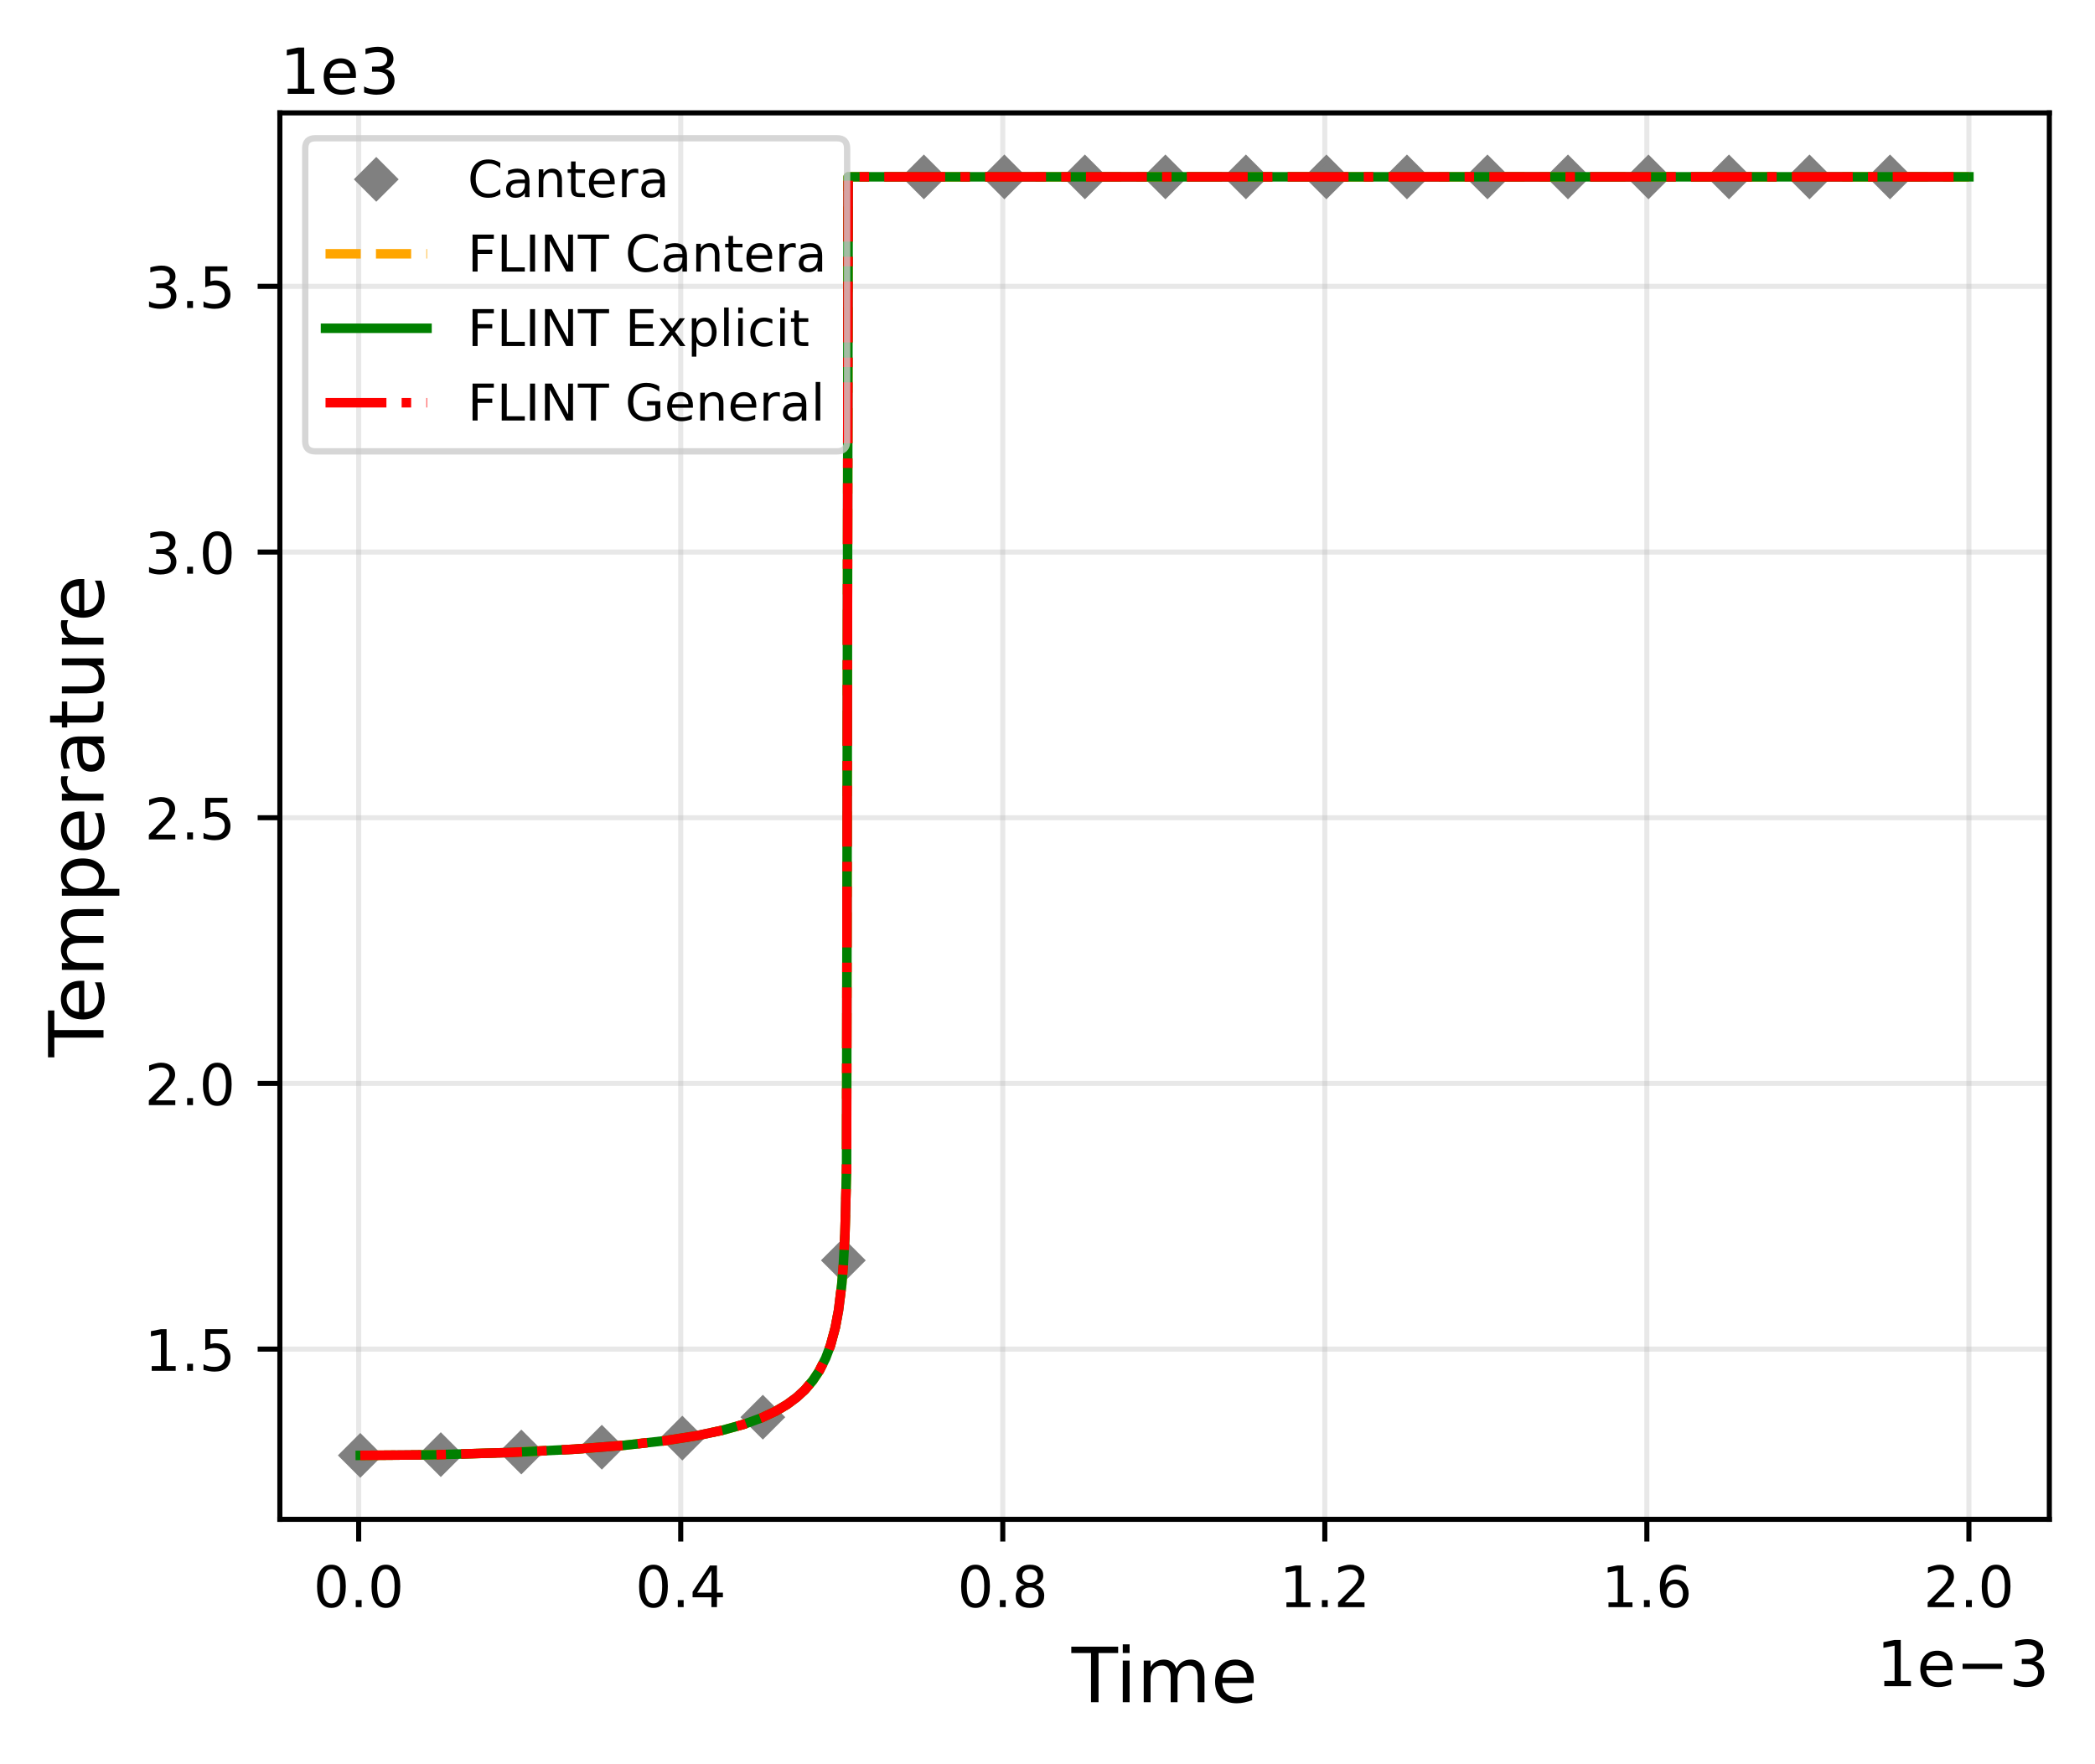
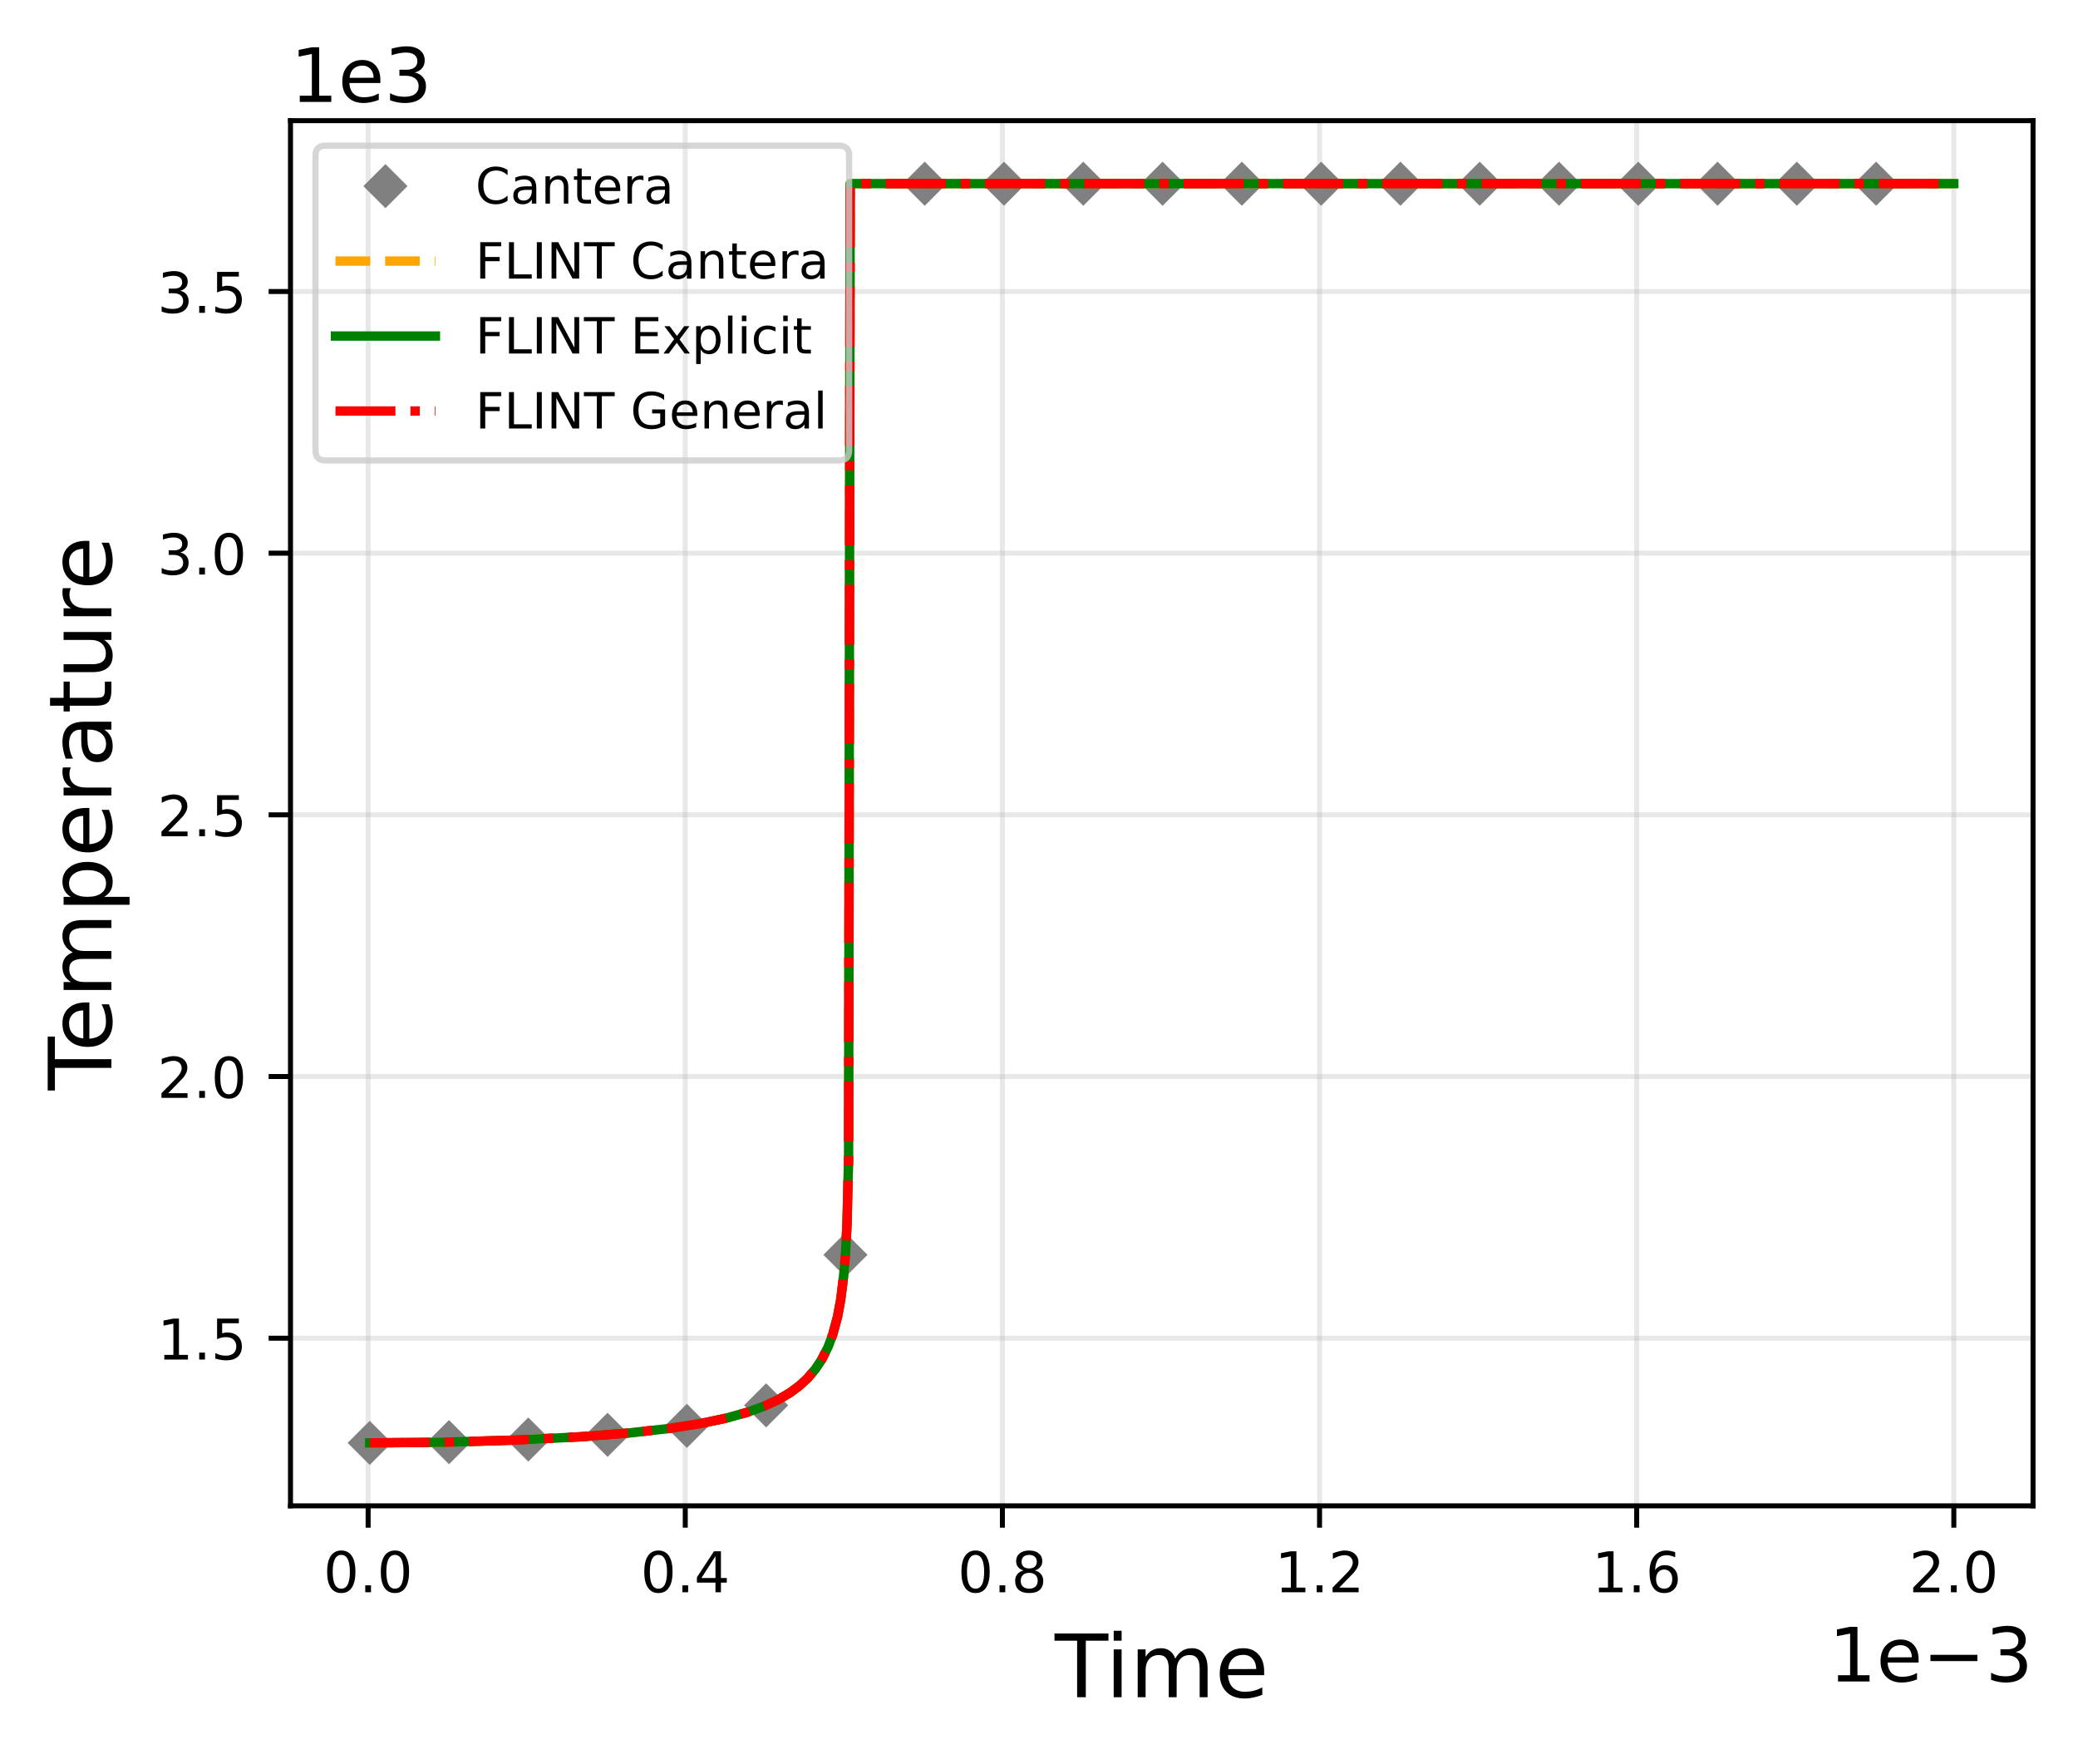
- <svg xmlns="http://www.w3.org/2000/svg" xmlns:xlink="http://www.w3.org/1999/xlink" width="330.327pt" height="278.082pt" viewBox="0 0 330.327 278.082" version="1.1">
+ <svg xmlns="http://www.w3.org/2000/svg" xmlns:xlink="http://www.w3.org/1999/xlink" width="332.713pt" height="282.278pt" viewBox="0 0 332.713 282.278" version="1.1">
  <defs>
    <style type="text/css">*{stroke-linejoin: round; stroke-linecap: butt}</style>
  </defs>
  <g id="figure_1">
    <g id="patch_1">
-       <path d="M -0 278.082  L 330.327 278.082  L 330.327 0  L -0 0  L -0 278.082  z " style="fill: none" />
+       <path d="M 0 282.278  L 332.713 282.278  L 332.713 0  L 0 0  L 0 282.278  z " style="fill: none" />
    </g>
    <g id="axes_1">
      <g id="patch_2">
-         <path d="M 44.127 239.558  L 323.127 239.558  L 323.127 17.798  L 44.127 17.798  L 44.127 239.558  z " style="fill: none" />
+         <path d="M 46.513 241.077  L 325.513 241.077  L 325.513 19.317  L 46.513 19.317  L 46.513 241.077  z " style="fill: none" />
      </g>
      <g id="matplotlib.axis_1">
        <g id="xtick_1">
          <g id="line2d_1">
-             <path d="M 56.554 239.558  L 56.554 17.798  " clip-path="url(#p3780b10b42)" style="fill: none; stroke: #b0b0b0; stroke-opacity: 0.3; stroke-width: 0.8; stroke-linecap: square" />
+             <path d="M 58.941 241.077  L 58.941 19.317  " clip-path="url(#pec28807098)" style="fill: none; stroke: #b0b0b0; stroke-opacity: 0.3; stroke-width: 0.8; stroke-linecap: square" />
          </g>
          <g id="line2d_2">
            <defs>
-               <path id="me0c2a5c235" d="M 0 0  L 0 3.5  " style="stroke: #000000; stroke-width: 0.8" />
+               <path id="m7f41c0d126" d="M 0 0  L 0 3.5  " style="stroke: #000000; stroke-width: 0.8" />
            </defs>
            <g>
-               <use xlink:href="#me0c2a5c235" x="56.554" y="239.558" style="stroke: #000000; stroke-width: 0.8" />
+               <use xlink:href="#m7f41c0d126" x="58.941" y="241.077" style="stroke: #000000; stroke-width: 0.8" />
            </g>
          </g>
          <g id="text_1">
-             <text style="font: 9px 'DejaVu Sans', 'Bitstream Vera Sans', 'Computer Modern Sans Serif', 'Lucida Grande', 'Verdana', 'Geneva', 'Lucid', 'Arial', 'Helvetica', 'Avant Garde', sans-serif; text-anchor: middle" x="56.554" y="253.397" transform="rotate(-0 56.55449 253.397)">0.0</text>
+             <text style="font-size: 9px; font-family: 'DejaVu Sans', 'Bitstream Vera Sans', 'Computer Modern Sans Serif', 'Lucida Grande', 'Verdana', 'Geneva', 'Lucid', 'Arial', 'Helvetica', 'Avant Garde', sans-serif; text-anchor: middle" x="58.941" y="254.915" transform="rotate(-0 58.94074 254.9151)">0.0</text>
          </g>
        </g>
        <g id="xtick_2">
          <g id="line2d_3">
-             <path d="M 107.333 239.558  L 107.333 17.798  " clip-path="url(#p3780b10b42)" style="fill: none; stroke: #b0b0b0; stroke-opacity: 0.3; stroke-width: 0.8; stroke-linecap: square" />
+             <path d="M 109.719 241.077  L 109.719 19.317  " clip-path="url(#pec28807098)" style="fill: none; stroke: #b0b0b0; stroke-opacity: 0.3; stroke-width: 0.8; stroke-linecap: square" />
          </g>
          <g id="line2d_4">
            <g>
-               <use xlink:href="#me0c2a5c235" x="107.333" y="239.558" style="stroke: #000000; stroke-width: 0.8" />
+               <use xlink:href="#m7f41c0d126" x="109.719" y="241.077" style="stroke: #000000; stroke-width: 0.8" />
            </g>
          </g>
          <g id="text_2">
-             <text style="font: 9px 'DejaVu Sans', 'Bitstream Vera Sans', 'Computer Modern Sans Serif', 'Lucida Grande', 'Verdana', 'Geneva', 'Lucid', 'Arial', 'Helvetica', 'Avant Garde', sans-serif; text-anchor: middle" x="107.333" y="253.397" transform="rotate(-0 107.3325 253.397)">0.4</text>
+             <text style="font-size: 9px; font-family: 'DejaVu Sans', 'Bitstream Vera Sans', 'Computer Modern Sans Serif', 'Lucida Grande', 'Verdana', 'Geneva', 'Lucid', 'Arial', 'Helvetica', 'Avant Garde', sans-serif; text-anchor: middle" x="109.719" y="254.915" transform="rotate(-0 109.7188 254.9151)">0.4</text>
          </g>
        </g>
        <g id="xtick_3">
          <g id="line2d_5">
-             <path d="M 158.111 239.558  L 158.111 17.798  " clip-path="url(#p3780b10b42)" style="fill: none; stroke: #b0b0b0; stroke-opacity: 0.3; stroke-width: 0.8; stroke-linecap: square" />
+             <path d="M 160.497 241.077  L 160.497 19.317  " clip-path="url(#pec28807098)" style="fill: none; stroke: #b0b0b0; stroke-opacity: 0.3; stroke-width: 0.8; stroke-linecap: square" />
          </g>
          <g id="line2d_6">
            <g>
-               <use xlink:href="#me0c2a5c235" x="158.111" y="239.558" style="stroke: #000000; stroke-width: 0.8" />
+               <use xlink:href="#m7f41c0d126" x="160.497" y="241.077" style="stroke: #000000; stroke-width: 0.8" />
            </g>
          </g>
          <g id="text_3">
-             <text style="font: 9px 'DejaVu Sans', 'Bitstream Vera Sans', 'Computer Modern Sans Serif', 'Lucida Grande', 'Verdana', 'Geneva', 'Lucid', 'Arial', 'Helvetica', 'Avant Garde', sans-serif; text-anchor: middle" x="158.111" y="253.397" transform="rotate(-0 158.1106 253.397)">0.8</text>
+             <text style="font-size: 9px; font-family: 'DejaVu Sans', 'Bitstream Vera Sans', 'Computer Modern Sans Serif', 'Lucida Grande', 'Verdana', 'Geneva', 'Lucid', 'Arial', 'Helvetica', 'Avant Garde', sans-serif; text-anchor: middle" x="160.497" y="254.915" transform="rotate(-0 160.4968 254.9151)">0.8</text>
          </g>
        </g>
        <g id="xtick_4">
          <g id="line2d_7">
-             <path d="M 208.889 239.558  L 208.889 17.798  " clip-path="url(#p3780b10b42)" style="fill: none; stroke: #b0b0b0; stroke-opacity: 0.3; stroke-width: 0.8; stroke-linecap: square" />
+             <path d="M 211.275 241.077  L 211.275 19.317  " clip-path="url(#pec28807098)" style="fill: none; stroke: #b0b0b0; stroke-opacity: 0.3; stroke-width: 0.8; stroke-linecap: square" />
          </g>
          <g id="line2d_8">
            <g>
-               <use xlink:href="#me0c2a5c235" x="208.889" y="239.558" style="stroke: #000000; stroke-width: 0.8" />
+               <use xlink:href="#m7f41c0d126" x="211.275" y="241.077" style="stroke: #000000; stroke-width: 0.8" />
            </g>
          </g>
          <g id="text_4">
-             <text style="font: 9px 'DejaVu Sans', 'Bitstream Vera Sans', 'Computer Modern Sans Serif', 'Lucida Grande', 'Verdana', 'Geneva', 'Lucid', 'Arial', 'Helvetica', 'Avant Garde', sans-serif; text-anchor: middle" x="208.889" y="253.397" transform="rotate(-0 208.8886 253.397)">1.2</text>
+             <text style="font-size: 9px; font-family: 'DejaVu Sans', 'Bitstream Vera Sans', 'Computer Modern Sans Serif', 'Lucida Grande', 'Verdana', 'Geneva', 'Lucid', 'Arial', 'Helvetica', 'Avant Garde', sans-serif; text-anchor: middle" x="211.275" y="254.915" transform="rotate(-0 211.2749 254.9151)">1.2</text>
          </g>
        </g>
        <g id="xtick_5">
          <g id="line2d_9">
-             <path d="M 259.667 239.558  L 259.667 17.798  " clip-path="url(#p3780b10b42)" style="fill: none; stroke: #b0b0b0; stroke-opacity: 0.3; stroke-width: 0.8; stroke-linecap: square" />
+             <path d="M 262.053 241.077  L 262.053 19.317  " clip-path="url(#pec28807098)" style="fill: none; stroke: #b0b0b0; stroke-opacity: 0.3; stroke-width: 0.8; stroke-linecap: square" />
          </g>
          <g id="line2d_10">
            <g>
-               <use xlink:href="#me0c2a5c235" x="259.667" y="239.558" style="stroke: #000000; stroke-width: 0.8" />
+               <use xlink:href="#m7f41c0d126" x="262.053" y="241.077" style="stroke: #000000; stroke-width: 0.8" />
            </g>
          </g>
          <g id="text_5">
-             <text style="font: 9px 'DejaVu Sans', 'Bitstream Vera Sans', 'Computer Modern Sans Serif', 'Lucida Grande', 'Verdana', 'Geneva', 'Lucid', 'Arial', 'Helvetica', 'Avant Garde', sans-serif; text-anchor: middle" x="259.667" y="253.397" transform="rotate(-0 259.6667 253.397)">1.6</text>
+             <text style="font-size: 9px; font-family: 'DejaVu Sans', 'Bitstream Vera Sans', 'Computer Modern Sans Serif', 'Lucida Grande', 'Verdana', 'Geneva', 'Lucid', 'Arial', 'Helvetica', 'Avant Garde', sans-serif; text-anchor: middle" x="262.053" y="254.915" transform="rotate(-0 262.0529 254.9151)">1.6</text>
          </g>
        </g>
        <g id="xtick_6">
          <g id="line2d_11">
-             <path d="M 310.445 239.558  L 310.445 17.798  " clip-path="url(#p3780b10b42)" style="fill: none; stroke: #b0b0b0; stroke-opacity: 0.3; stroke-width: 0.8; stroke-linecap: square" />
+             <path d="M 312.831 241.077  L 312.831 19.317  " clip-path="url(#pec28807098)" style="fill: none; stroke: #b0b0b0; stroke-opacity: 0.3; stroke-width: 0.8; stroke-linecap: square" />
          </g>
          <g id="line2d_12">
            <g>
-               <use xlink:href="#me0c2a5c235" x="310.445" y="239.558" style="stroke: #000000; stroke-width: 0.8" />
+               <use xlink:href="#m7f41c0d126" x="312.831" y="241.077" style="stroke: #000000; stroke-width: 0.8" />
            </g>
          </g>
          <g id="text_6">
-             <text style="font: 9px 'DejaVu Sans', 'Bitstream Vera Sans', 'Computer Modern Sans Serif', 'Lucida Grande', 'Verdana', 'Geneva', 'Lucid', 'Arial', 'Helvetica', 'Avant Garde', sans-serif; text-anchor: middle" x="310.445" y="253.397" transform="rotate(-0 310.4447 253.397)">2.0</text>
+             <text style="font-size: 9px; font-family: 'DejaVu Sans', 'Bitstream Vera Sans', 'Computer Modern Sans Serif', 'Lucida Grande', 'Verdana', 'Geneva', 'Lucid', 'Arial', 'Helvetica', 'Avant Garde', sans-serif; text-anchor: middle" x="312.831" y="254.915" transform="rotate(-0 312.831 254.9151)">2.0</text>
          </g>
        </g>
        <g id="text_7">
-           <text style="font: 12px 'DejaVu Sans', 'Bitstream Vera Sans', 'Computer Modern Sans Serif', 'Lucida Grande', 'Verdana', 'Geneva', 'Lucid', 'Arial', 'Helvetica', 'Avant Garde', sans-serif; text-anchor: middle" x="183.627" y="268.387" transform="rotate(-0 183.6266 268.3869)">Time</text>
+           <text style="font-size: 14px; font-family: 'DejaVu Sans', 'Bitstream Vera Sans', 'Computer Modern Sans Serif', 'Lucida Grande', 'Verdana', 'Geneva', 'Lucid', 'Arial', 'Helvetica', 'Avant Garde', sans-serif; text-anchor: middle" x="186.013" y="271.715" transform="rotate(-0 186.0128 271.715)">Time</text>
        </g>
        <g id="text_8">
-           <text style="font: 10px 'DejaVu Sans', 'Bitstream Vera Sans', 'Computer Modern Sans Serif', 'Lucida Grande', 'Verdana', 'Geneva', 'Lucid', 'Arial', 'Helvetica', 'Avant Garde', sans-serif; text-anchor: end" x="323.127" y="265.867" transform="rotate(-0 323.1266 265.8672)">1e−3</text>
+           <text style="font-size: 12px; font-family: 'DejaVu Sans', 'Bitstream Vera Sans', 'Computer Modern Sans Serif', 'Lucida Grande', 'Verdana', 'Geneva', 'Lucid', 'Arial', 'Helvetica', 'Avant Garde', sans-serif; text-anchor: end" x="325.513" y="269.194" transform="rotate(-0 325.5128 269.1944)">1e−3</text>
        </g>
      </g>
      <g id="matplotlib.axis_2">
        <g id="ytick_1">
          <g id="line2d_13">
-             <path d="M 44.127 212.72  L 323.127 212.72  " clip-path="url(#p3780b10b42)" style="fill: none; stroke: #b0b0b0; stroke-opacity: 0.3; stroke-width: 0.8; stroke-linecap: square" />
+             <path d="M 46.513 214.239  L 325.513 214.239  " clip-path="url(#pec28807098)" style="fill: none; stroke: #b0b0b0; stroke-opacity: 0.3; stroke-width: 0.8; stroke-linecap: square" />
          </g>
          <g id="line2d_14">
            <defs>
-               <path id="m0963057e8f" d="M 0 0  L -3.5 0  " style="stroke: #000000; stroke-width: 0.8" />
+               <path id="m26da97fa0d" d="M 0 0  L -3.5 0  " style="stroke: #000000; stroke-width: 0.8" />
            </defs>
            <g>
-               <use xlink:href="#m0963057e8f" x="44.127" y="212.72" style="stroke: #000000; stroke-width: 0.8" />
+               <use xlink:href="#m26da97fa0d" x="46.513" y="214.239" style="stroke: #000000; stroke-width: 0.8" />
            </g>
          </g>
          <g id="text_9">
-             <text style="font: 9px 'DejaVu Sans', 'Bitstream Vera Sans', 'Computer Modern Sans Serif', 'Lucida Grande', 'Verdana', 'Geneva', 'Lucid', 'Arial', 'Helvetica', 'Avant Garde', sans-serif; text-anchor: end" x="37.127" y="216.139" transform="rotate(-0 37.12656 216.1392)">1.5</text>
+             <text style="font-size: 9px; font-family: 'DejaVu Sans', 'Bitstream Vera Sans', 'Computer Modern Sans Serif', 'Lucida Grande', 'Verdana', 'Geneva', 'Lucid', 'Arial', 'Helvetica', 'Avant Garde', sans-serif; text-anchor: end" x="39.513" y="217.658" transform="rotate(-0 39.51281 217.6576)">1.5</text>
          </g>
        </g>
        <g id="ytick_2">
          <g id="line2d_15">
-             <path d="M 44.127 170.827  L 323.127 170.827  " clip-path="url(#p3780b10b42)" style="fill: none; stroke: #b0b0b0; stroke-opacity: 0.3; stroke-width: 0.8; stroke-linecap: square" />
+             <path d="M 46.513 172.345  L 325.513 172.345  " clip-path="url(#pec28807098)" style="fill: none; stroke: #b0b0b0; stroke-opacity: 0.3; stroke-width: 0.8; stroke-linecap: square" />
          </g>
          <g id="line2d_16">
            <g>
-               <use xlink:href="#m0963057e8f" x="44.127" y="170.827" style="stroke: #000000; stroke-width: 0.8" />
+               <use xlink:href="#m26da97fa0d" x="46.513" y="172.345" style="stroke: #000000; stroke-width: 0.8" />
            </g>
          </g>
          <g id="text_10">
-             <text style="font: 9px 'DejaVu Sans', 'Bitstream Vera Sans', 'Computer Modern Sans Serif', 'Lucida Grande', 'Verdana', 'Geneva', 'Lucid', 'Arial', 'Helvetica', 'Avant Garde', sans-serif; text-anchor: end" x="37.127" y="174.246" transform="rotate(-0 37.12656 174.246)">2.0</text>
+             <text style="font-size: 9px; font-family: 'DejaVu Sans', 'Bitstream Vera Sans', 'Computer Modern Sans Serif', 'Lucida Grande', 'Verdana', 'Geneva', 'Lucid', 'Arial', 'Helvetica', 'Avant Garde', sans-serif; text-anchor: end" x="39.513" y="175.764" transform="rotate(-0 39.51281 175.7644)">2.0</text>
          </g>
        </g>
        <g id="ytick_3">
          <g id="line2d_17">
-             <path d="M 44.127 128.934  L 323.127 128.934  " clip-path="url(#p3780b10b42)" style="fill: none; stroke: #b0b0b0; stroke-opacity: 0.3; stroke-width: 0.8; stroke-linecap: square" />
+             <path d="M 46.513 130.452  L 325.513 130.452  " clip-path="url(#pec28807098)" style="fill: none; stroke: #b0b0b0; stroke-opacity: 0.3; stroke-width: 0.8; stroke-linecap: square" />
          </g>
          <g id="line2d_18">
            <g>
-               <use xlink:href="#m0963057e8f" x="44.127" y="128.934" style="stroke: #000000; stroke-width: 0.8" />
+               <use xlink:href="#m26da97fa0d" x="46.513" y="130.452" style="stroke: #000000; stroke-width: 0.8" />
            </g>
          </g>
          <g id="text_11">
-             <text style="font: 9px 'DejaVu Sans', 'Bitstream Vera Sans', 'Computer Modern Sans Serif', 'Lucida Grande', 'Verdana', 'Geneva', 'Lucid', 'Arial', 'Helvetica', 'Avant Garde', sans-serif; text-anchor: end" x="37.127" y="132.353" transform="rotate(-0 37.12656 132.3529)">2.5</text>
+             <text style="font-size: 9px; font-family: 'DejaVu Sans', 'Bitstream Vera Sans', 'Computer Modern Sans Serif', 'Lucida Grande', 'Verdana', 'Geneva', 'Lucid', 'Arial', 'Helvetica', 'Avant Garde', sans-serif; text-anchor: end" x="39.513" y="133.871" transform="rotate(-0 39.51281 133.8713)">2.5</text>
          </g>
        </g>
        <g id="ytick_4">
          <g id="line2d_19">
-             <path d="M 44.127 87.04  L 323.127 87.04  " clip-path="url(#p3780b10b42)" style="fill: none; stroke: #b0b0b0; stroke-opacity: 0.3; stroke-width: 0.8; stroke-linecap: square" />
+             <path d="M 46.513 88.559  L 325.513 88.559  " clip-path="url(#pec28807098)" style="fill: none; stroke: #b0b0b0; stroke-opacity: 0.3; stroke-width: 0.8; stroke-linecap: square" />
          </g>
          <g id="line2d_20">
            <g>
-               <use xlink:href="#m0963057e8f" x="44.127" y="87.04" style="stroke: #000000; stroke-width: 0.8" />
+               <use xlink:href="#m26da97fa0d" x="46.513" y="88.559" style="stroke: #000000; stroke-width: 0.8" />
            </g>
          </g>
          <g id="text_12">
-             <text style="font: 9px 'DejaVu Sans', 'Bitstream Vera Sans', 'Computer Modern Sans Serif', 'Lucida Grande', 'Verdana', 'Geneva', 'Lucid', 'Arial', 'Helvetica', 'Avant Garde', sans-serif; text-anchor: end" x="37.127" y="90.46" transform="rotate(-0 37.12656 90.4597)">3.0</text>
+             <text style="font-size: 9px; font-family: 'DejaVu Sans', 'Bitstream Vera Sans', 'Computer Modern Sans Serif', 'Lucida Grande', 'Verdana', 'Geneva', 'Lucid', 'Arial', 'Helvetica', 'Avant Garde', sans-serif; text-anchor: end" x="39.513" y="91.978" transform="rotate(-0 39.51281 91.9781)">3.0</text>
          </g>
        </g>
        <g id="ytick_5">
          <g id="line2d_21">
-             <path d="M 44.127 45.147  L 323.127 45.147  " clip-path="url(#p3780b10b42)" style="fill: none; stroke: #b0b0b0; stroke-opacity: 0.3; stroke-width: 0.8; stroke-linecap: square" />
+             <path d="M 46.513 46.666  L 325.513 46.666  " clip-path="url(#pec28807098)" style="fill: none; stroke: #b0b0b0; stroke-opacity: 0.3; stroke-width: 0.8; stroke-linecap: square" />
          </g>
          <g id="line2d_22">
            <g>
-               <use xlink:href="#m0963057e8f" x="44.127" y="45.147" style="stroke: #000000; stroke-width: 0.8" />
+               <use xlink:href="#m26da97fa0d" x="46.513" y="46.666" style="stroke: #000000; stroke-width: 0.8" />
            </g>
          </g>
          <g id="text_13">
-             <text style="font: 9px 'DejaVu Sans', 'Bitstream Vera Sans', 'Computer Modern Sans Serif', 'Lucida Grande', 'Verdana', 'Geneva', 'Lucid', 'Arial', 'Helvetica', 'Avant Garde', sans-serif; text-anchor: end" x="37.127" y="48.567" transform="rotate(-0 37.12656 48.56654)">3.5</text>
+             <text style="font-size: 9px; font-family: 'DejaVu Sans', 'Bitstream Vera Sans', 'Computer Modern Sans Serif', 'Lucida Grande', 'Verdana', 'Geneva', 'Lucid', 'Arial', 'Helvetica', 'Avant Garde', sans-serif; text-anchor: end" x="39.513" y="50.085" transform="rotate(-0 39.51281 50.08494)">3.5</text>
          </g>
        </g>
        <g id="text_14">
-           <text style="font: 12px 'DejaVu Sans', 'Bitstream Vera Sans', 'Computer Modern Sans Serif', 'Lucida Grande', 'Verdana', 'Geneva', 'Lucid', 'Arial', 'Helvetica', 'Avant Garde', sans-serif; text-anchor: middle" x="16.318" y="128.678" transform="rotate(-90 16.31812 128.6784)">Temperature</text>
+           <text style="font-size: 14px; font-family: 'DejaVu Sans', 'Bitstream Vera Sans', 'Computer Modern Sans Serif', 'Lucida Grande', 'Verdana', 'Geneva', 'Lucid', 'Arial', 'Helvetica', 'Avant Garde', sans-serif; text-anchor: middle" x="17.837" y="130.197" transform="rotate(-90 17.83672 130.1972)">Temperature</text>
        </g>
        <g id="text_15">
-           <text style="font: 10px 'DejaVu Sans', 'Bitstream Vera Sans', 'Computer Modern Sans Serif', 'Lucida Grande', 'Verdana', 'Geneva', 'Lucid', 'Arial', 'Helvetica', 'Avant Garde', sans-serif; text-anchor: start" x="44.127" y="14.798" transform="rotate(-0 44.12656 14.79844)">1e3</text>
+           <text style="font-size: 12px; font-family: 'DejaVu Sans', 'Bitstream Vera Sans', 'Computer Modern Sans Serif', 'Lucida Grande', 'Verdana', 'Geneva', 'Lucid', 'Arial', 'Helvetica', 'Avant Garde', sans-serif; text-anchor: start" x="46.513" y="16.317" transform="rotate(-0 46.51281 16.31719)">1e3</text>
        </g>
      </g>
      <g id="line2d_23">
        <defs>
-           <path id="me7d24b44b6" d="M -0 2.828  L 2.828 0  L 0 -2.828  L -2.828 -0  z " style="stroke: #808080; stroke-linejoin: miter" />
+           <path id="m7fb944fcb3" d="M -0 2.828  L 2.828 0  L 0 -2.828  L -2.828 -0  z " style="stroke: #808080; stroke-linejoin: miter" />
        </defs>
-         <g clip-path="url(#p3780b10b42)">
-           <use xlink:href="#me7d24b44b6" x="56.808" y="229.477" style="fill: #808080; stroke: #808080; stroke-linejoin: miter" />
-           <use xlink:href="#me7d24b44b6" x="69.503" y="229.358" style="fill: #808080; stroke: #808080; stroke-linejoin: miter" />
-           <use xlink:href="#me7d24b44b6" x="82.197" y="228.943" style="fill: #808080; stroke: #808080; stroke-linejoin: miter" />
-           <use xlink:href="#me7d24b44b6" x="94.892" y="228.188" style="fill: #808080; stroke: #808080; stroke-linejoin: miter" />
-           <use xlink:href="#me7d24b44b6" x="107.586" y="226.751" style="fill: #808080; stroke: #808080; stroke-linejoin: miter" />
-           <use xlink:href="#me7d24b44b6" x="120.281" y="223.452" style="fill: #808080; stroke: #808080; stroke-linejoin: miter" />
-           <use xlink:href="#me7d24b44b6" x="132.975" y="198.727" style="fill: #808080; stroke: #808080; stroke-linejoin: miter" />
-           <use xlink:href="#me7d24b44b6" x="145.67" y="27.894" style="fill: #808080; stroke: #808080; stroke-linejoin: miter" />
-           <use xlink:href="#me7d24b44b6" x="158.364" y="27.894" style="fill: #808080; stroke: #808080; stroke-linejoin: miter" />
-           <use xlink:href="#me7d24b44b6" x="171.059" y="27.894" style="fill: #808080; stroke: #808080; stroke-linejoin: miter" />
-           <use xlink:href="#me7d24b44b6" x="183.754" y="27.894" style="fill: #808080; stroke: #808080; stroke-linejoin: miter" />
-           <use xlink:href="#me7d24b44b6" x="196.448" y="27.894" style="fill: #808080; stroke: #808080; stroke-linejoin: miter" />
-           <use xlink:href="#me7d24b44b6" x="209.143" y="27.894" style="fill: #808080; stroke: #808080; stroke-linejoin: miter" />
-           <use xlink:href="#me7d24b44b6" x="221.837" y="27.894" style="fill: #808080; stroke: #808080; stroke-linejoin: miter" />
-           <use xlink:href="#me7d24b44b6" x="234.532" y="27.894" style="fill: #808080; stroke: #808080; stroke-linejoin: miter" />
-           <use xlink:href="#me7d24b44b6" x="247.226" y="27.894" style="fill: #808080; stroke: #808080; stroke-linejoin: miter" />
-           <use xlink:href="#me7d24b44b6" x="259.921" y="27.894" style="fill: #808080; stroke: #808080; stroke-linejoin: miter" />
-           <use xlink:href="#me7d24b44b6" x="272.615" y="27.894" style="fill: #808080; stroke: #808080; stroke-linejoin: miter" />
-           <use xlink:href="#me7d24b44b6" x="285.31" y="27.894" style="fill: #808080; stroke: #808080; stroke-linejoin: miter" />
-           <use xlink:href="#me7d24b44b6" x="298.004" y="27.894" style="fill: #808080; stroke: #808080; stroke-linejoin: miter" />
+         <g clip-path="url(#pec28807098)">
+           <use xlink:href="#m7fb944fcb3" x="59.195" y="230.996" style="fill: #808080; stroke: #808080; stroke-linejoin: miter" />
+           <use xlink:href="#m7fb944fcb3" x="71.889" y="230.878" style="fill: #808080; stroke: #808080; stroke-linejoin: miter" />
+           <use xlink:href="#m7fb944fcb3" x="84.584" y="230.463" style="fill: #808080; stroke: #808080; stroke-linejoin: miter" />
+           <use xlink:href="#m7fb944fcb3" x="97.278" y="229.709" style="fill: #808080; stroke: #808080; stroke-linejoin: miter" />
+           <use xlink:href="#m7fb944fcb3" x="109.973" y="228.276" style="fill: #808080; stroke: #808080; stroke-linejoin: miter" />
+           <use xlink:href="#m7fb944fcb3" x="122.667" y="224.988" style="fill: #808080; stroke: #808080; stroke-linejoin: miter" />
+           <use xlink:href="#m7fb944fcb3" x="135.362" y="200.889" style="fill: #808080; stroke: #808080; stroke-linejoin: miter" />
+           <use xlink:href="#m7fb944fcb3" x="148.056" y="29.413" style="fill: #808080; stroke: #808080; stroke-linejoin: miter" />
+           <use xlink:href="#m7fb944fcb3" x="160.751" y="29.413" style="fill: #808080; stroke: #808080; stroke-linejoin: miter" />
+           <use xlink:href="#m7fb944fcb3" x="173.445" y="29.413" style="fill: #808080; stroke: #808080; stroke-linejoin: miter" />
+           <use xlink:href="#m7fb944fcb3" x="186.14" y="29.413" style="fill: #808080; stroke: #808080; stroke-linejoin: miter" />
+           <use xlink:href="#m7fb944fcb3" x="198.834" y="29.413" style="fill: #808080; stroke: #808080; stroke-linejoin: miter" />
+           <use xlink:href="#m7fb944fcb3" x="211.529" y="29.413" style="fill: #808080; stroke: #808080; stroke-linejoin: miter" />
+           <use xlink:href="#m7fb944fcb3" x="224.223" y="29.413" style="fill: #808080; stroke: #808080; stroke-linejoin: miter" />
+           <use xlink:href="#m7fb944fcb3" x="236.918" y="29.413" style="fill: #808080; stroke: #808080; stroke-linejoin: miter" />
+           <use xlink:href="#m7fb944fcb3" x="249.612" y="29.413" style="fill: #808080; stroke: #808080; stroke-linejoin: miter" />
+           <use xlink:href="#m7fb944fcb3" x="262.307" y="29.413" style="fill: #808080; stroke: #808080; stroke-linejoin: miter" />
+           <use xlink:href="#m7fb944fcb3" x="275.001" y="29.413" style="fill: #808080; stroke: #808080; stroke-linejoin: miter" />
+           <use xlink:href="#m7fb944fcb3" x="287.696" y="29.413" style="fill: #808080; stroke: #808080; stroke-linejoin: miter" />
+           <use xlink:href="#m7fb944fcb3" x="300.39" y="29.413" style="fill: #808080; stroke: #808080; stroke-linejoin: miter" />
        </g>
      </g>
      <g id="line2d_24">
-         <path d="M 56.808 229.477  L 68.487 229.381  L 80.42 229.019  L 90.576 228.499  L 98.446 227.882  L 104.794 227.165  L 109.871 226.367  L 113.934 225.508  L 117.234 224.588  L 120.027 223.576  L 122.312 222.508  L 124.089 221.457  L 125.613 220.33  L 126.882 219.161  L 128.152 217.682  L 129.167 216.161  L 130.183 214.158  L 130.944 212.136  L 131.706 209.315  L 132.214 206.61  L 132.722 202.518  L 132.975 199.376  L 133.229 194.507  L 133.483 184.188  L 133.737 27.878  L 177.66 27.879  L 310.445 27.879  L 310.445 27.879  " clip-path="url(#p3780b10b42)" style="fill: none; stroke-dasharray: 5.55,2.4; stroke-dashoffset: 0; stroke: #ffa500; stroke-width: 1.5" />
+         <path d="M 59.195 230.996  L 70.874 230.9  L 82.806 230.538  L 92.962 230.018  L 100.833 229.401  L 107.18 228.683  L 112.258 227.886  L 116.32 227.027  L 119.621 226.107  L 122.413 225.095  L 124.698 224.027  L 126.476 222.975  L 127.999 221.848  L 129.268 220.679  L 130.538 219.2  L 131.553 217.679  L 132.569 215.676  L 133.331 213.654  L 134.092 210.832  L 134.6 208.127  L 135.108 204.032  L 135.362 200.889  L 135.616 196.016  L 135.869 185.681  L 136.123 29.397  L 182.078 29.398  L 312.831 29.398  L 312.831 29.398  " clip-path="url(#pec28807098)" style="fill: none; stroke-dasharray: 5.55,2.4; stroke-dashoffset: 0; stroke: #ffa500; stroke-width: 1.5" />
      </g>
      <g id="line2d_25">
-         <path d="M 56.808 229.477  L 68.487 229.381  L 80.42 229.019  L 90.576 228.499  L 98.446 227.882  L 104.794 227.165  L 109.871 226.367  L 113.934 225.508  L 117.234 224.588  L 120.027 223.576  L 122.312 222.508  L 124.089 221.456  L 125.613 220.33  L 126.882 219.161  L 128.152 217.681  L 129.167 216.16  L 130.183 214.157  L 130.944 212.135  L 131.706 209.312  L 132.214 206.607  L 132.722 202.513  L 132.975 199.369  L 133.229 194.495  L 133.483 184.155  L 133.737 27.878  L 180.199 27.879  L 310.445 27.879  L 310.445 27.879  " clip-path="url(#p3780b10b42)" style="fill: none; stroke: #008000; stroke-width: 1.5; stroke-linecap: square" />
+         <path d="M 59.195 230.996  L 70.874 230.9  L 82.806 230.538  L 92.962 230.018  L 100.833 229.401  L 107.18 228.683  L 112.258 227.886  L 116.32 227.027  L 119.621 226.107  L 122.413 225.094  L 124.698 224.026  L 126.476 222.975  L 127.999 221.848  L 129.268 220.679  L 130.538 219.2  L 131.553 217.678  L 132.569 215.675  L 133.331 213.652  L 134.092 210.83  L 134.6 208.124  L 135.108 204.028  L 135.362 200.882  L 135.616 196.004  L 135.869 185.648  L 136.123 29.397  L 184.87 29.398  L 312.831 29.398  L 312.831 29.398  " clip-path="url(#pec28807098)" style="fill: none; stroke: #008000; stroke-width: 1.5; stroke-linecap: square" />
      </g>
      <g id="line2d_26">
-         <path d="M 56.808 229.477  L 68.487 229.381  L 80.42 229.019  L 90.576 228.499  L 98.446 227.882  L 104.794 227.165  L 109.871 226.367  L 113.934 225.508  L 117.234 224.588  L 120.027 223.576  L 122.312 222.508  L 124.089 221.456  L 125.613 220.33  L 126.882 219.161  L 128.152 217.681  L 129.167 216.16  L 130.183 214.157  L 130.944 212.135  L 131.706 209.312  L 132.214 206.607  L 132.722 202.513  L 132.975 199.369  L 133.229 194.495  L 133.483 184.155  L 133.737 27.878  L 180.199 27.879  L 310.445 27.879  L 310.445 27.879  " clip-path="url(#p3780b10b42)" style="fill: none; stroke-dasharray: 9.6,2.4,1.5,2.4; stroke-dashoffset: 0; stroke: #ff0000; stroke-width: 1.5" />
+         <path d="M 59.195 230.996  L 70.874 230.9  L 82.806 230.538  L 92.962 230.018  L 100.833 229.401  L 107.18 228.683  L 112.258 227.886  L 116.32 227.027  L 119.621 226.107  L 122.413 225.094  L 124.698 224.026  L 126.476 222.975  L 127.999 221.848  L 129.268 220.679  L 130.538 219.2  L 131.553 217.678  L 132.569 215.675  L 133.331 213.652  L 134.092 210.83  L 134.6 208.124  L 135.108 204.028  L 135.362 200.882  L 135.616 196.004  L 135.869 185.648  L 136.123 29.397  L 184.87 29.398  L 312.831 29.398  L 312.831 29.398  " clip-path="url(#pec28807098)" style="fill: none; stroke-dasharray: 9.6,2.4,1.5,2.4; stroke-dashoffset: 0; stroke: #ff0000; stroke-width: 1.5" />
      </g>
      <g id="patch_3">
-         <path d="M 44.127 239.558  L 44.127 17.798  " style="fill: none; stroke: #000000; stroke-width: 0.8; stroke-linejoin: miter; stroke-linecap: square" />
+         <path d="M 46.513 241.077  L 46.513 19.317  " style="fill: none; stroke: #000000; stroke-width: 0.8; stroke-linejoin: miter; stroke-linecap: square" />
      </g>
      <g id="patch_4">
-         <path d="M 323.127 239.558  L 323.127 17.798  " style="fill: none; stroke: #000000; stroke-width: 0.8; stroke-linejoin: miter; stroke-linecap: square" />
+         <path d="M 325.513 241.077  L 325.513 19.317  " style="fill: none; stroke: #000000; stroke-width: 0.8; stroke-linejoin: miter; stroke-linecap: square" />
      </g>
      <g id="patch_5">
-         <path d="M 44.127 239.558  L 323.127 239.558  " style="fill: none; stroke: #000000; stroke-width: 0.8; stroke-linejoin: miter; stroke-linecap: square" />
+         <path d="M 46.513 241.077  L 325.513 241.077  " style="fill: none; stroke: #000000; stroke-width: 0.8; stroke-linejoin: miter; stroke-linecap: square" />
      </g>
      <g id="patch_6">
-         <path d="M 44.127 17.798  L 323.127 17.798  " style="fill: none; stroke: #000000; stroke-width: 0.8; stroke-linejoin: miter; stroke-linecap: square" />
+         <path d="M 46.513 19.317  L 325.513 19.317  " style="fill: none; stroke: #000000; stroke-width: 0.8; stroke-linejoin: miter; stroke-linecap: square" />
      </g>
      <g id="legend_1">
        <g id="patch_7">
-           <path d="M 49.727 71.168  L 131.968 71.168  Q 133.568 71.168 133.568 69.568  L 133.568 23.398  Q 133.568 21.798 131.968 21.798  L 49.727 21.798  Q 48.127 21.798 48.127 23.398  L 48.127 69.568  Q 48.127 71.168 49.727 71.168  L 49.727 71.168  z " style="fill: none; opacity: 0.8; stroke: #cccccc; stroke-linejoin: miter" />
+           <path d="M 52.113 73.72  L 134.354 73.72  Q 135.954 73.72 135.954 72.12  L 135.954 24.917  Q 135.954 23.317 134.354 23.317  L 52.113 23.317  Q 50.513 23.317 50.513 24.917  L 50.513 72.12  Q 50.513 73.72 52.113 73.72  L 52.113 73.72  z " style="fill: none; opacity: 0.8; stroke: #cccccc; stroke-linejoin: miter" />
        </g>
        <g id="line2d_27">
          <g>
-             <use xlink:href="#me7d24b44b6" x="59.327" y="28.277" style="fill: #808080; stroke: #808080; stroke-linejoin: miter" />
+             <use xlink:href="#m7fb944fcb3" x="61.713" y="29.796" style="fill: #808080; stroke: #808080; stroke-linejoin: miter" />
          </g>
        </g>
        <g id="text_16">
-           <text style="font: 8px 'DejaVu Sans', 'Bitstream Vera Sans', 'Computer Modern Sans Serif', 'Lucida Grande', 'Verdana', 'Geneva', 'Lucid', 'Arial', 'Helvetica', 'Avant Garde', sans-serif; text-anchor: start" x="73.727" y="31.077" transform="rotate(-0 73.72656 31.07719)">Cantera</text>
+           <text style="font-size: 8px; font-family: 'DejaVu Sans', 'Bitstream Vera Sans', 'Computer Modern Sans Serif', 'Lucida Grande', 'Verdana', 'Geneva', 'Lucid', 'Arial', 'Helvetica', 'Avant Garde', sans-serif; text-anchor: start" x="76.113" y="32.596" transform="rotate(-0 76.11281 32.59594)">Cantera</text>
        </g>
        <g id="line2d_28">
-           <path d="M 51.327 40.02  L 59.327 40.02  L 67.327 40.02  " style="fill: none; stroke-dasharray: 5.55,2.4; stroke-dashoffset: 0; stroke: #ffa500; stroke-width: 1.5" />
+           <path d="M 53.713 41.797  L 61.713 41.797  L 69.713 41.797  " style="fill: none; stroke-dasharray: 5.55,2.4; stroke-dashoffset: 0; stroke: #ffa500; stroke-width: 1.5" />
        </g>
        <g id="text_17">
-           <text style="font: 8px 'DejaVu Sans', 'Bitstream Vera Sans', 'Computer Modern Sans Serif', 'Lucida Grande', 'Verdana', 'Geneva', 'Lucid', 'Arial', 'Helvetica', 'Avant Garde', sans-serif; text-anchor: start" x="73.727" y="42.82" transform="rotate(-0 73.72656 42.81969)">FLINT Cantera</text>
+           <text style="font-size: 8px; font-family: 'DejaVu Sans', 'Bitstream Vera Sans', 'Computer Modern Sans Serif', 'Lucida Grande', 'Verdana', 'Geneva', 'Lucid', 'Arial', 'Helvetica', 'Avant Garde', sans-serif; text-anchor: start" x="76.113" y="44.597" transform="rotate(-0 76.11281 44.59656)">FLINT Cantera</text>
        </g>
        <g id="line2d_29">
-           <path d="M 51.327 51.762  L 59.327 51.762  L 67.327 51.762  " style="fill: none; stroke: #008000; stroke-width: 1.5; stroke-linecap: square" />
+           <path d="M 53.713 53.797  L 61.713 53.797  L 69.713 53.797  " style="fill: none; stroke: #008000; stroke-width: 1.5; stroke-linecap: square" />
        </g>
        <g id="text_18">
-           <text style="font: 8px 'DejaVu Sans', 'Bitstream Vera Sans', 'Computer Modern Sans Serif', 'Lucida Grande', 'Verdana', 'Geneva', 'Lucid', 'Arial', 'Helvetica', 'Avant Garde', sans-serif; text-anchor: start" x="73.727" y="54.562" transform="rotate(-0 73.72656 54.56219)">FLINT Explicit</text>
+           <text style="font-size: 8px; font-family: 'DejaVu Sans', 'Bitstream Vera Sans', 'Computer Modern Sans Serif', 'Lucida Grande', 'Verdana', 'Geneva', 'Lucid', 'Arial', 'Helvetica', 'Avant Garde', sans-serif; text-anchor: start" x="76.113" y="56.597" transform="rotate(-0 76.11281 56.59719)">FLINT Explicit</text>
        </g>
        <g id="line2d_30">
-           <path d="M 51.327 63.505  L 59.327 63.505  L 67.327 63.505  " style="fill: none; stroke-dasharray: 9.6,2.4,1.5,2.4; stroke-dashoffset: 0; stroke: #ff0000; stroke-width: 1.5" />
+           <path d="M 53.713 65.798  L 61.713 65.798  L 69.713 65.798  " style="fill: none; stroke-dasharray: 9.6,2.4,1.5,2.4; stroke-dashoffset: 0; stroke: #ff0000; stroke-width: 1.5" />
        </g>
        <g id="text_19">
-           <text style="font: 8px 'DejaVu Sans', 'Bitstream Vera Sans', 'Computer Modern Sans Serif', 'Lucida Grande', 'Verdana', 'Geneva', 'Lucid', 'Arial', 'Helvetica', 'Avant Garde', sans-serif; text-anchor: start" x="73.727" y="66.305" transform="rotate(-0 73.72656 66.30469)">FLINT General</text>
+           <text style="font-size: 8px; font-family: 'DejaVu Sans', 'Bitstream Vera Sans', 'Computer Modern Sans Serif', 'Lucida Grande', 'Verdana', 'Geneva', 'Lucid', 'Arial', 'Helvetica', 'Avant Garde', sans-serif; text-anchor: start" x="76.113" y="68.598" transform="rotate(-0 76.11281 68.59781)">FLINT General</text>
        </g>
      </g>
    </g>
  </g>
  <defs>
-     <clipPath id="p3780b10b42">
-       <rect x="44.127" y="17.798" width="279" height="221.76" />
+     <clipPath id="pec28807098">
+       <rect x="46.513" y="19.317" width="279" height="221.76" />
    </clipPath>
  </defs>
</svg>
